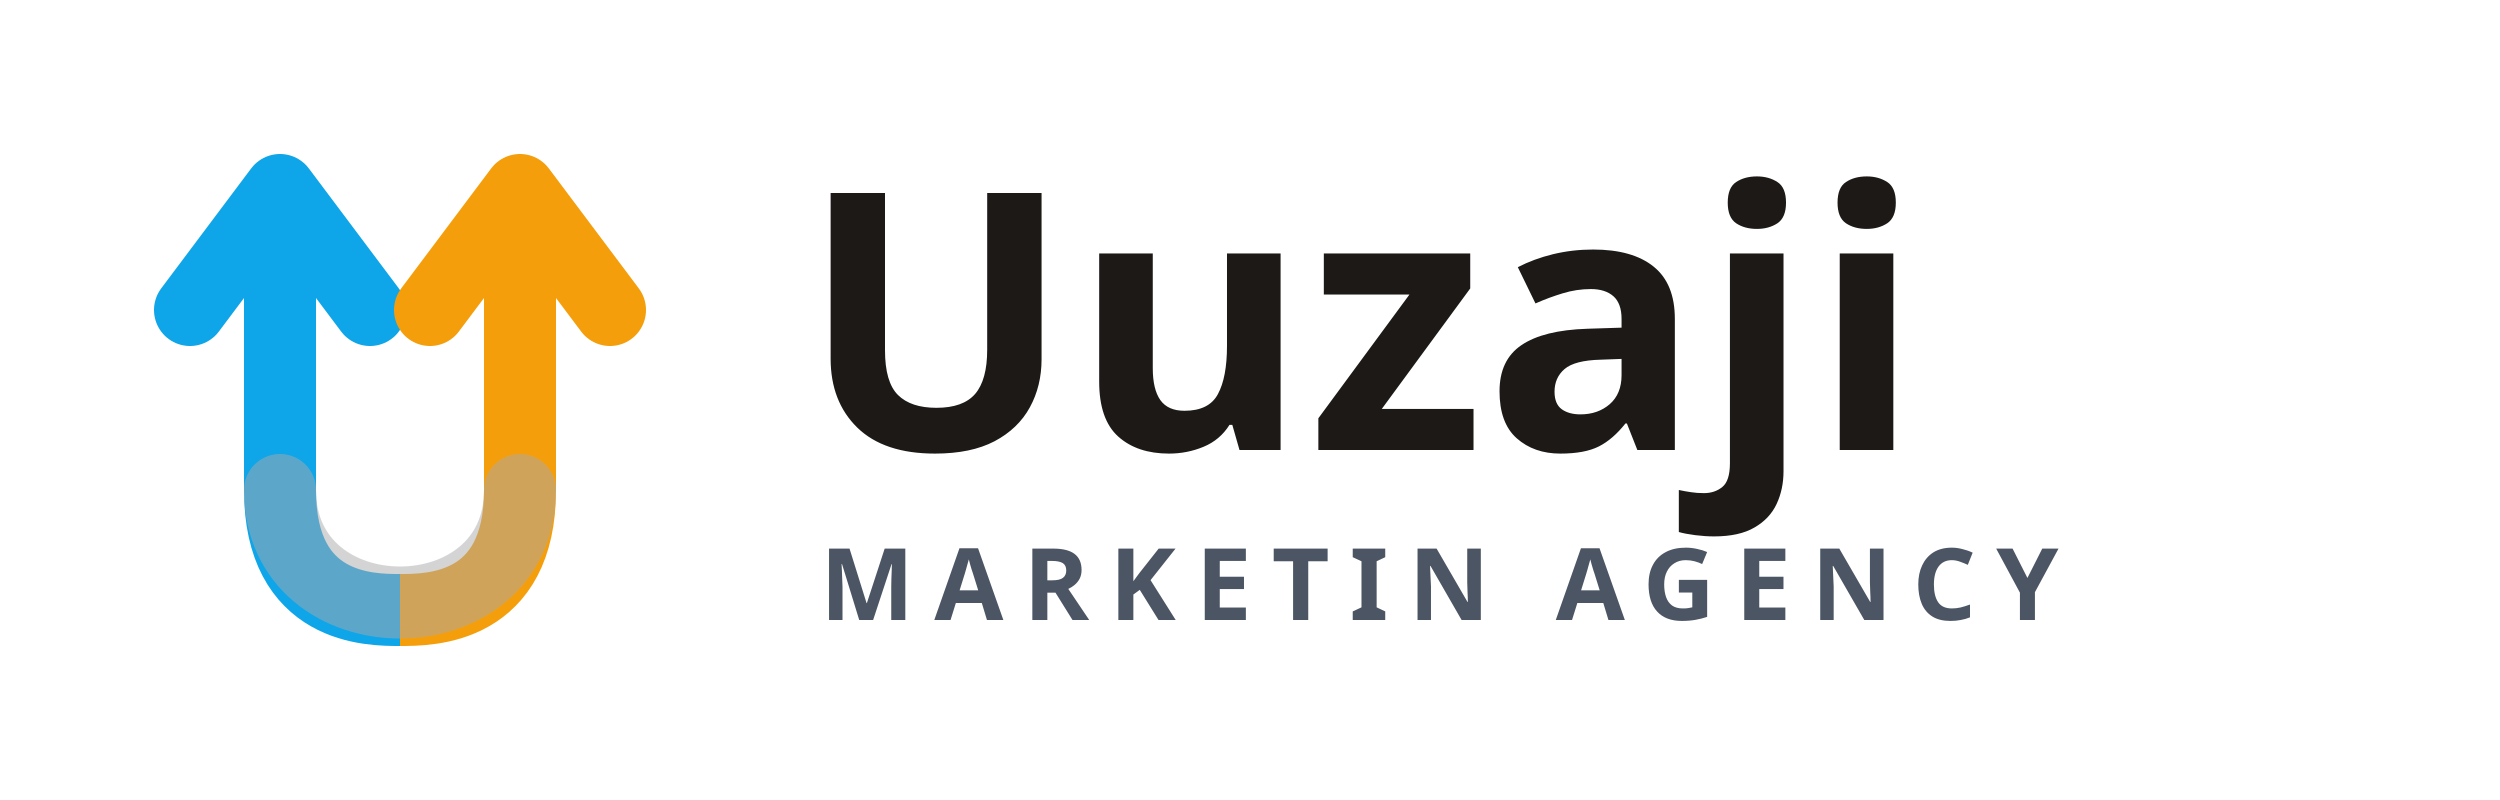
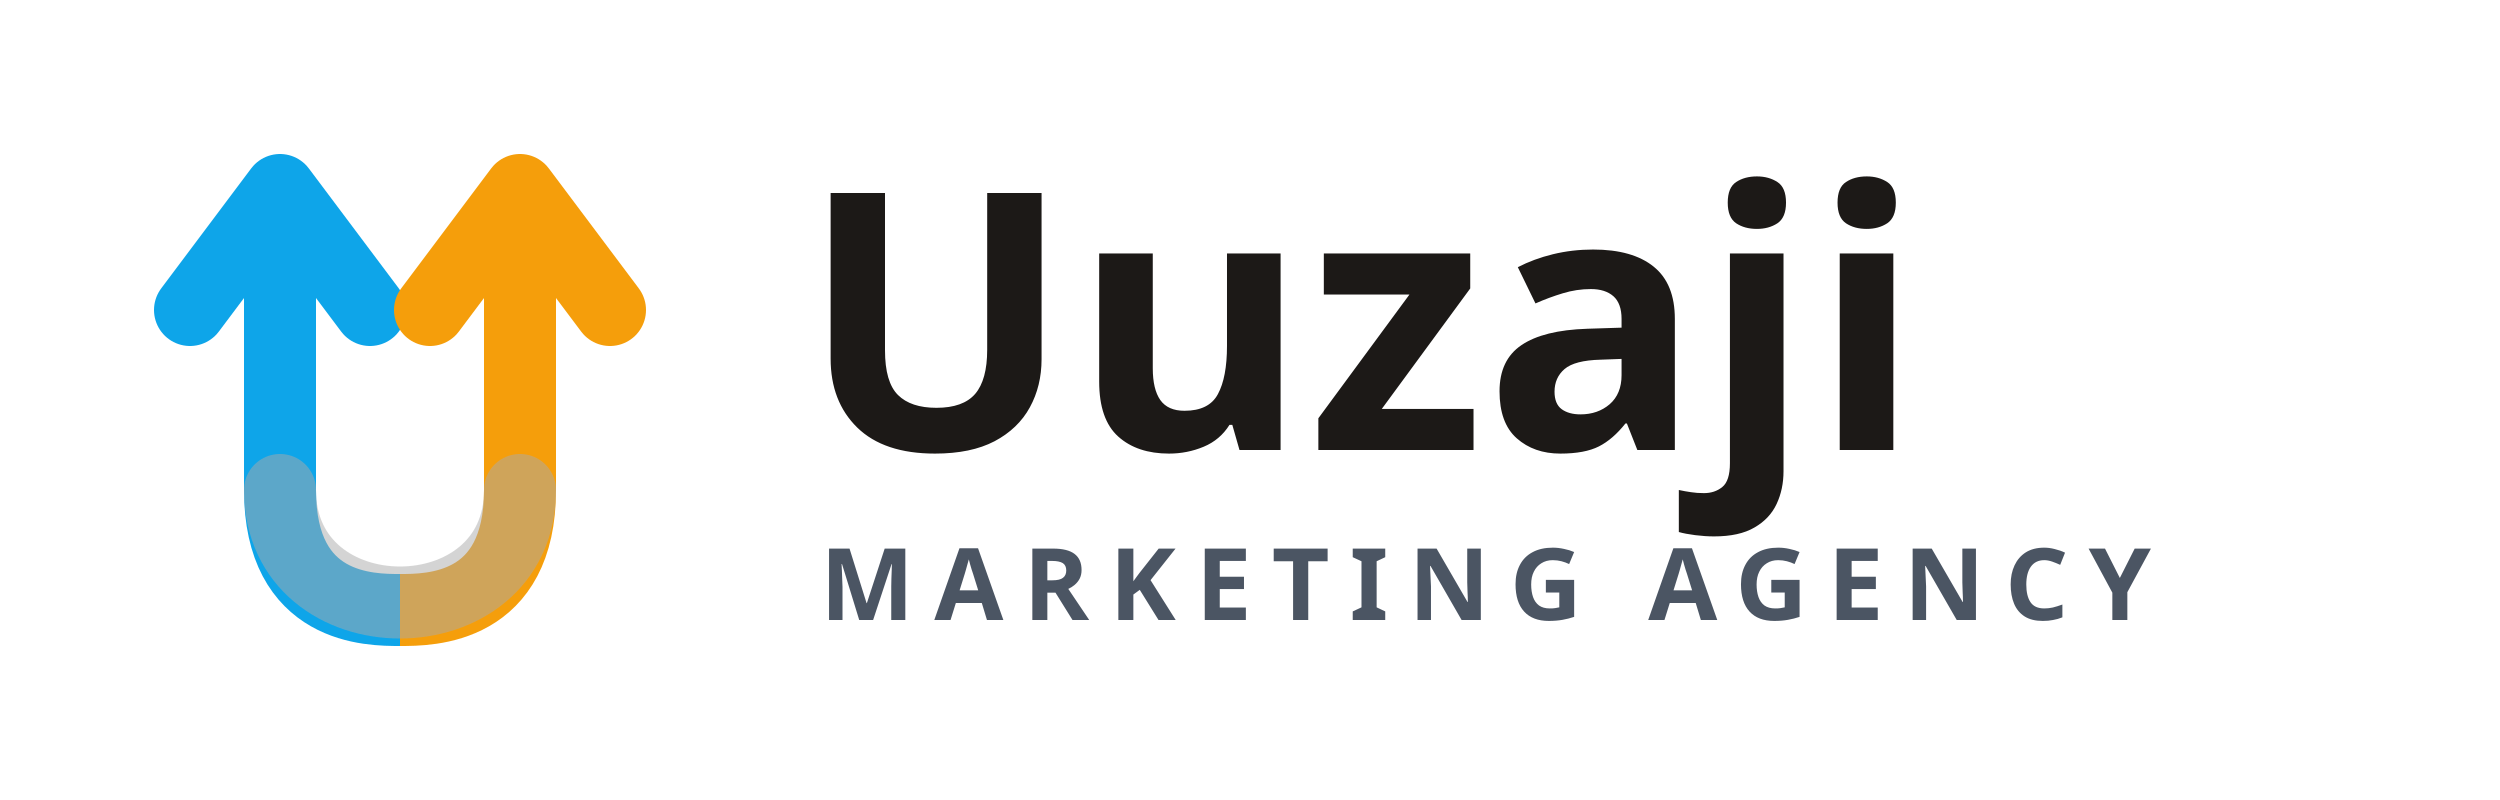
<svg xmlns="http://www.w3.org/2000/svg" width="250" height="80" viewBox="0 0 250 80" fill="none">
  <g transform="translate(10, 10) scale(0.6)">
    <path d="M30 20 L30 65 C30 85 45 85 50 85 C45 85 30 85 30 65 L30 20" stroke="#0ea5e9" stroke-width="12" stroke-linecap="round" />
    <path d="M15 35 L30 15 L45 35" stroke="#0ea5e9" stroke-width="12" stroke-linecap="round" stroke-linejoin="round" />
    <path d="M70 20 L70 65 C70 85 55 85 50 85 C55 85 70 85 70 65 L70 20" stroke="#f59e0b" stroke-width="12" stroke-linecap="round" />
    <path d="M55 35 L70 15 L85 35" stroke="#f59e0b" stroke-width="12" stroke-linecap="round" stroke-linejoin="round" />
    <path d="M30 65 C30 90 70 90 70 65" stroke="#aaaaaa" stroke-width="12" stroke-linecap="round" opacity="0.5" />
  </g>
  <text x="80" y="45" font-family="sans-serif" font-weight="bold" font-size="36" fill="#1c1917">Uuzaji</text>
-   <text x="82" y="62" font-family="sans-serif" font-weight="bold" font-size="10" fill="#4b5563" letter-spacing="0.2em">MARKETIN AGENCY</text>
+   <text x="82" y="62" font-family="sans-serif" font-weight="bold" font-size="10" fill="#4b5563" letter-spacing="0.2em">MARKETING AGENCY</text>
</svg>
